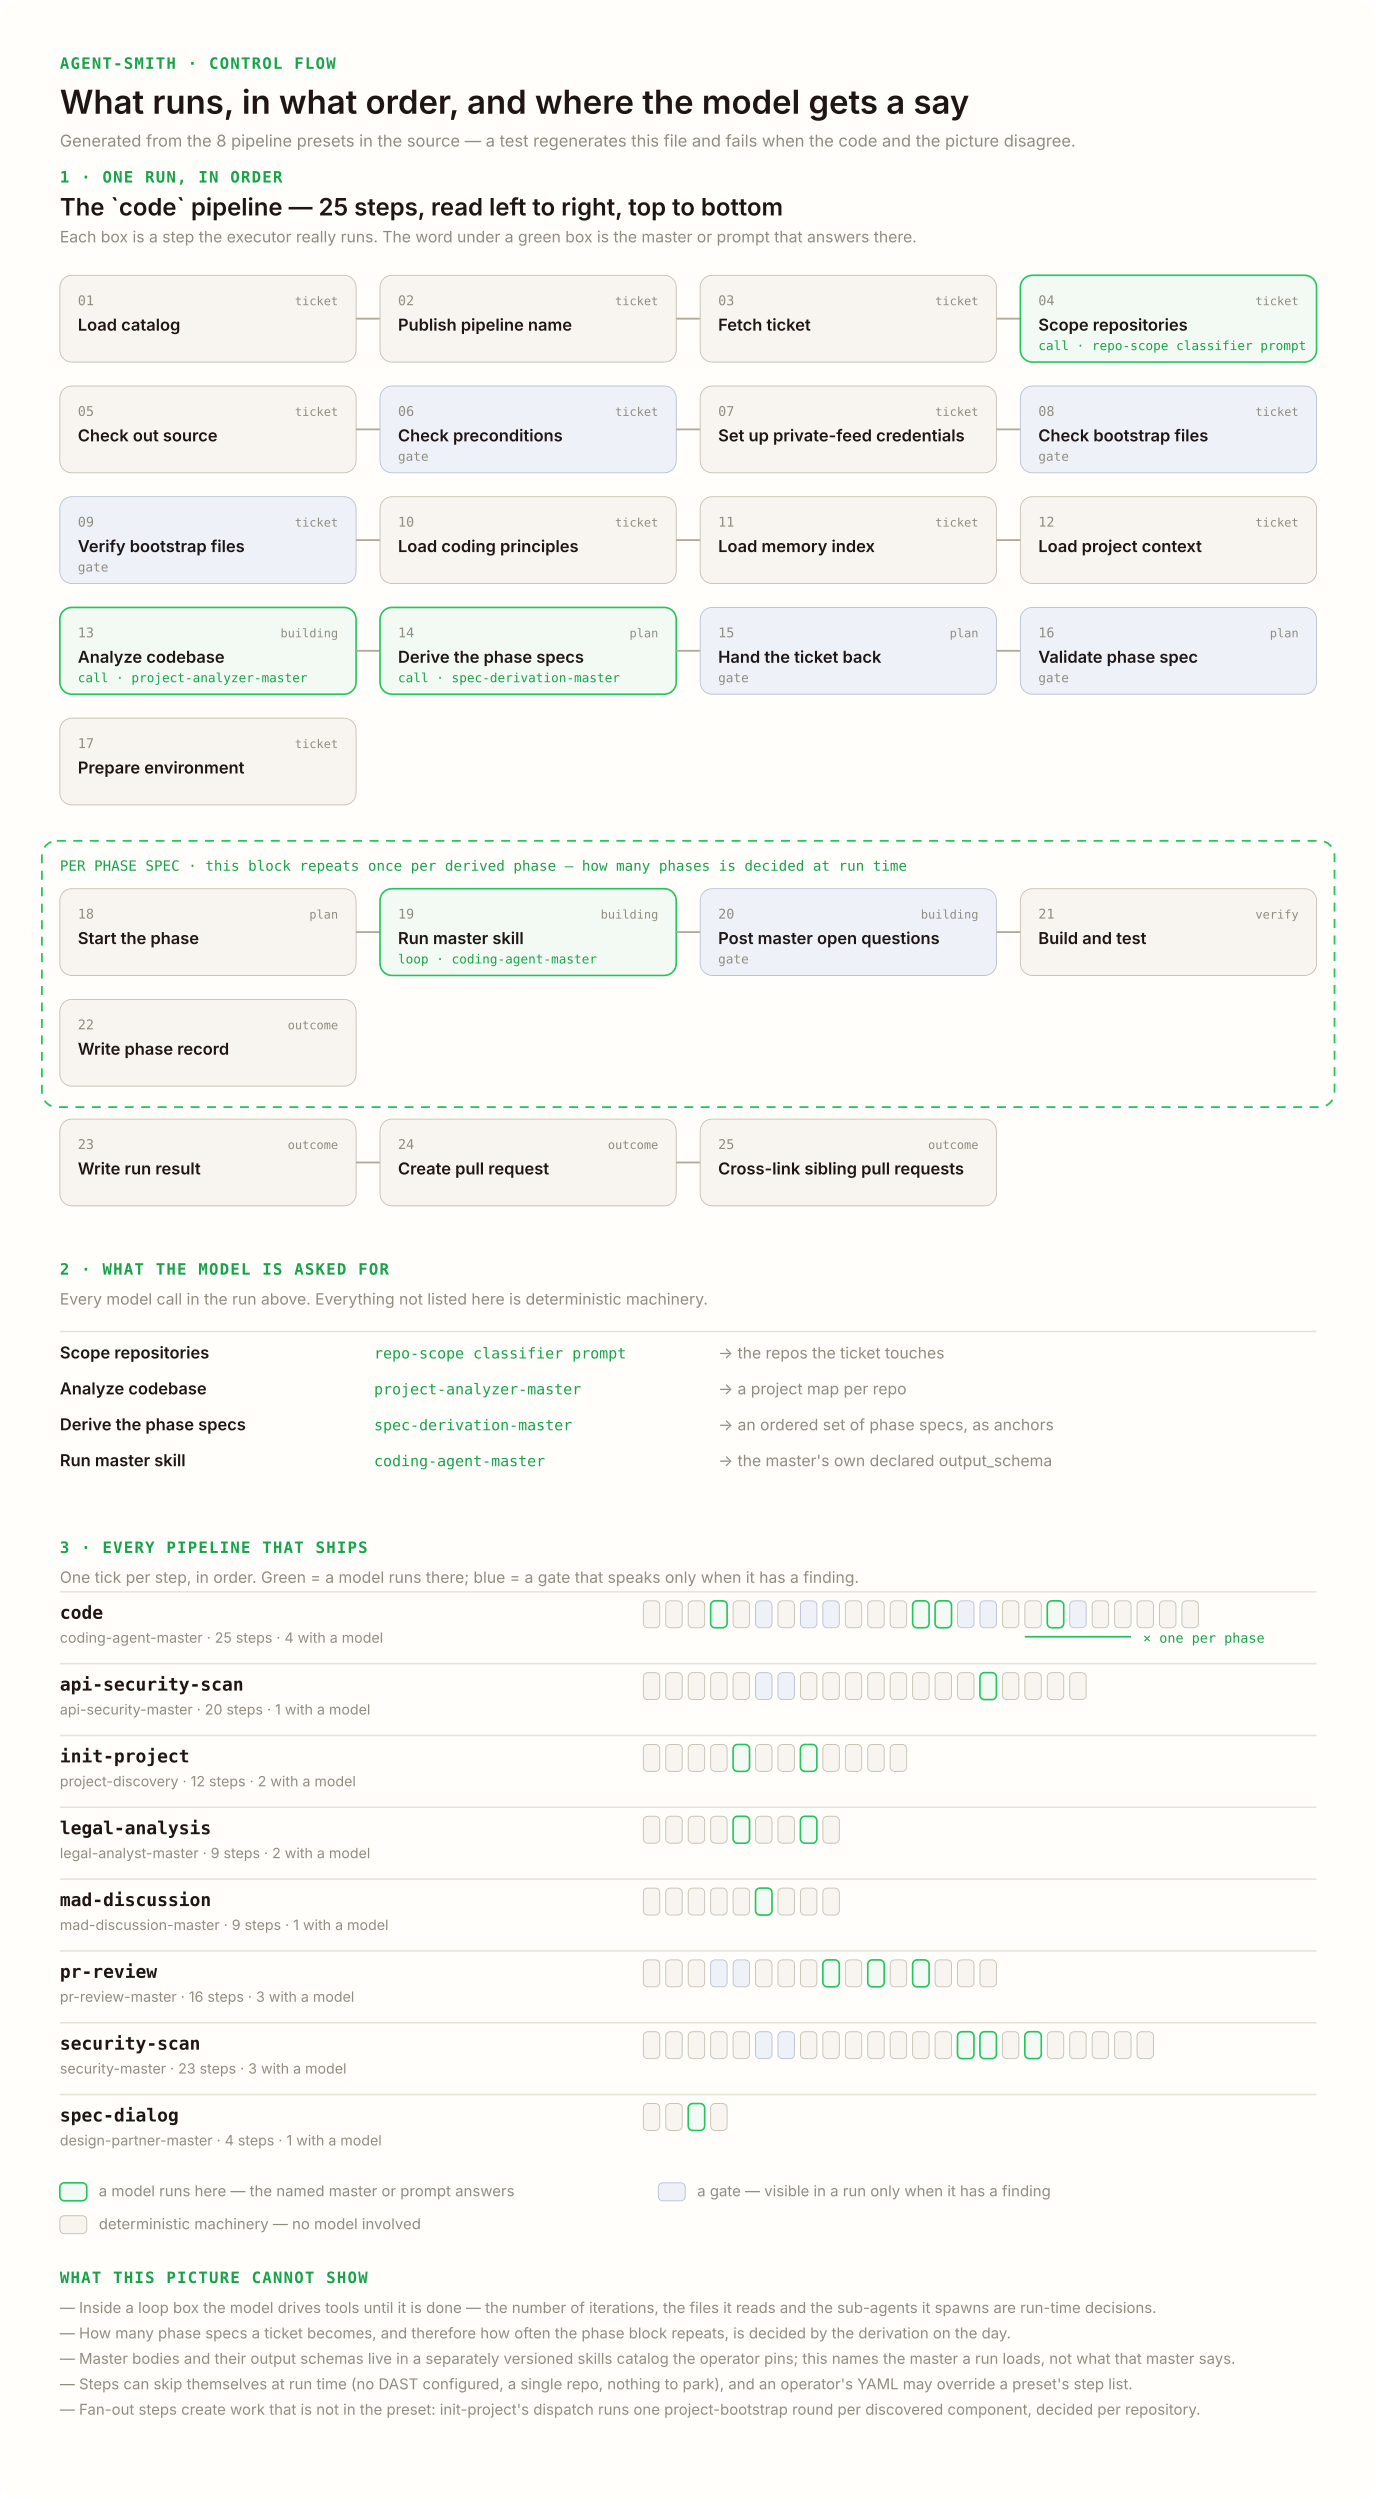
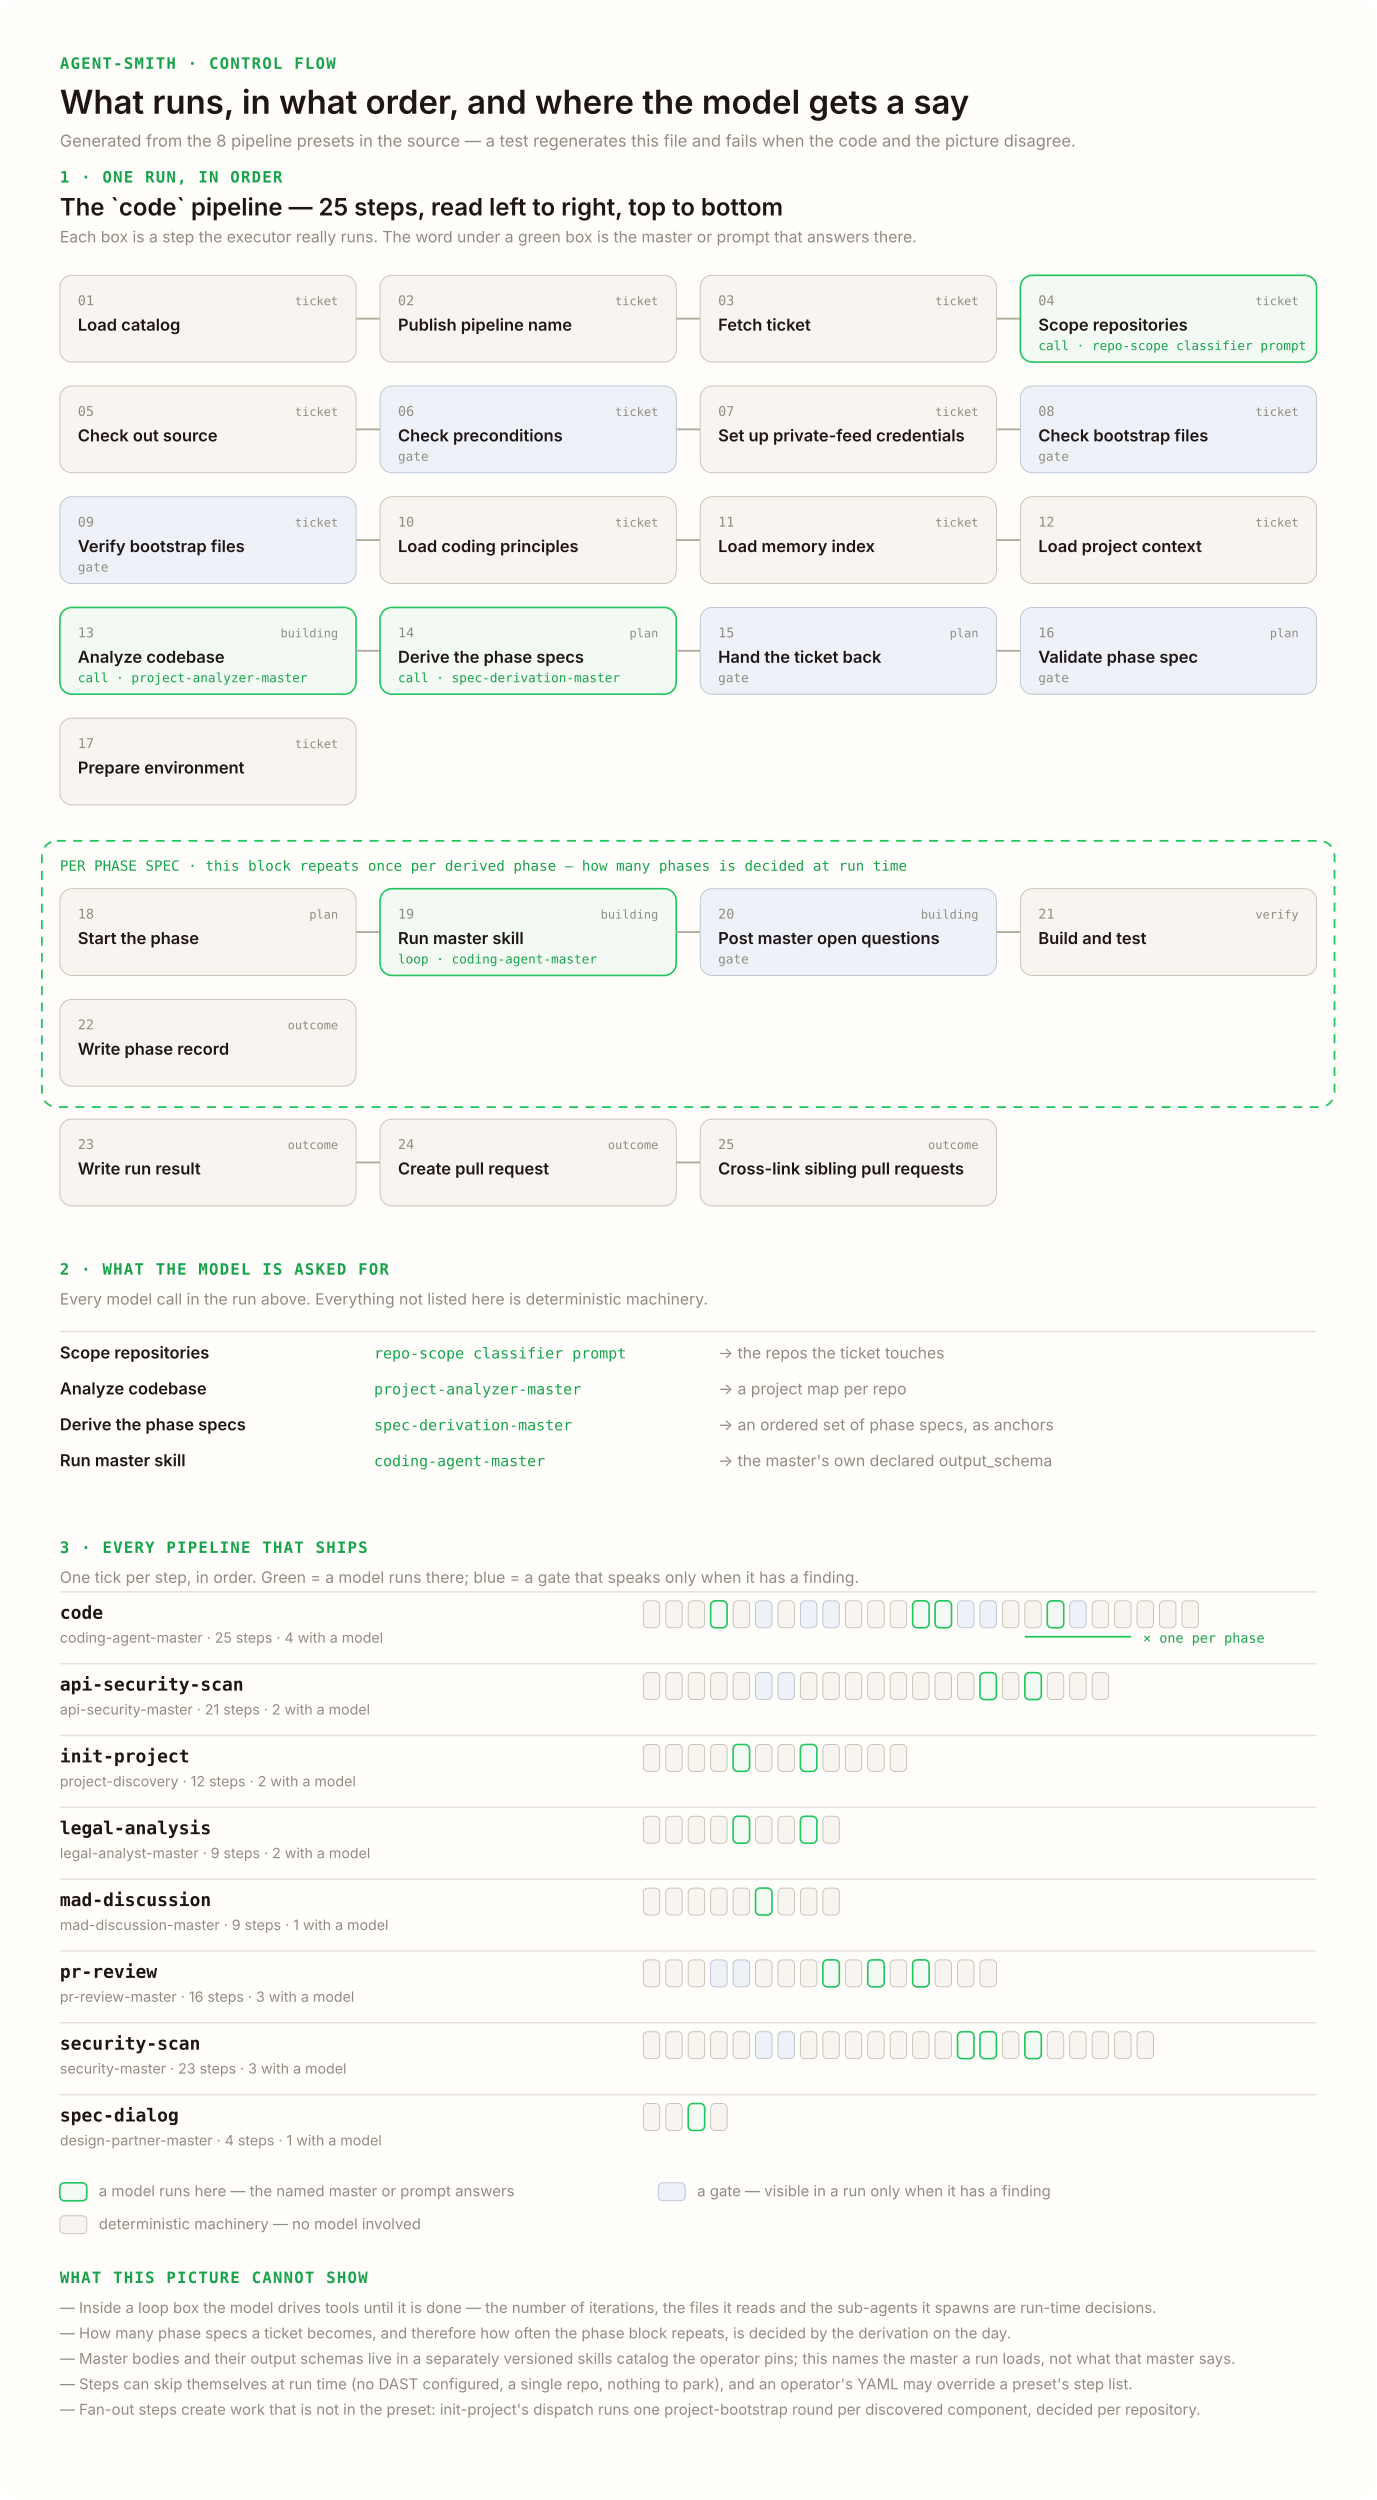
<svg xmlns="http://www.w3.org/2000/svg" viewBox="0 0 920 1671" role="img" aria-labelledby="cf-title cf-desc">
  <style>
    .cf-bg        { fill: #fffefb; }
    .cf-surface   { fill: #f8f4f0; stroke: #c5c0b1; stroke-width: 0.6; }
    .cf-gate      { fill: #eef2f8; stroke: #b7c1d1; stroke-width: 0.6; }
    .cf-model     { fill: #f3faf4; stroke: #22c55e; stroke-width: 1.1; }
    .cf-block     { fill: none;    stroke: #22c55e; stroke-width: 1.2; stroke-dasharray: 6 5; }
    .cf-blockline { stroke: #22c55e; stroke-width: 1.2; }
    .cf-flow      { stroke: #b0a99a; stroke-width: 1.2; }
    .cf-rule      { stroke: #e6e2d8; stroke-width: 1; }
    .cf-text      { fill: #201515; font-family: 'Inter', system-ui, sans-serif; }
    .cf-mute      { fill: #8f8c80; font-family: 'Inter', system-ui, sans-serif; }
    .cf-mono      { fill: #201515; font-family: 'IBM Plex Mono', ui-monospace, monospace; }
    .cf-mono-mute { fill: #8f8c80; font-family: 'IBM Plex Mono', ui-monospace, monospace; }
    .cf-accent    { fill: #16a34a; font-family: 'IBM Plex Mono', ui-monospace, monospace; }
    .cf-tag       { fill: #16a34a; font-family: 'IBM Plex Mono', ui-monospace, monospace; letter-spacing: 0.8px; }
  </style>
  <rect width="920" height="1671" rx="14" class="cf-bg" />
  <text x="40" y="46" class="cf-tag" font-size="10.5" font-weight="600" text-anchor="start">AGENT-SMITH · CONTROL FLOW</text>
  <text x="40" y="76" class="cf-text" font-size="22" font-weight="600" text-anchor="start">What runs, in what order, and where the model gets a say</text>
  <text x="40" y="98" class="cf-mute" font-size="11" font-weight="400" text-anchor="start">Generated from the 8 pipeline presets in the source — a test regenerates this file and fails when the code and the picture disagree.</text>
  <text x="40" y="122" class="cf-tag" font-size="10.5" font-weight="600" text-anchor="start">1 · ONE RUN, IN ORDER</text>
  <text x="40" y="144" class="cf-text" font-size="16" font-weight="600" text-anchor="start">The `code` pipeline — 25 steps, read left to right, top to bottom</text>
  <text x="40" y="162" class="cf-mute" font-size="10.5" font-weight="400" text-anchor="start">Each box is a step the executor really runs. The word under a green box is the master or prompt that answers there.</text>
  <rect x="40" y="184" width="198" height="58" rx="8" class="cf-surface" />
  <text x="52" y="204" class="cf-mono-mute" font-size="9" font-weight="400" text-anchor="start">01</text>
  <text x="226" y="204" class="cf-mono-mute" font-size="8" font-weight="400" text-anchor="end">ticket</text>
  <text x="52" y="221" class="cf-text" font-size="11" font-weight="600" text-anchor="start">Load catalog</text>
  <line x1="238" y1="213" x2="254" y2="213" class="cf-flow" />
  <rect x="254" y="184" width="198" height="58" rx="8" class="cf-surface" />
  <text x="266" y="204" class="cf-mono-mute" font-size="9" font-weight="400" text-anchor="start">02</text>
  <text x="440" y="204" class="cf-mono-mute" font-size="8" font-weight="400" text-anchor="end">ticket</text>
  <text x="266" y="221" class="cf-text" font-size="11" font-weight="600" text-anchor="start">Publish pipeline name</text>
  <line x1="452" y1="213" x2="468" y2="213" class="cf-flow" />
  <rect x="468" y="184" width="198" height="58" rx="8" class="cf-surface" />
  <text x="480" y="204" class="cf-mono-mute" font-size="9" font-weight="400" text-anchor="start">03</text>
  <text x="654" y="204" class="cf-mono-mute" font-size="8" font-weight="400" text-anchor="end">ticket</text>
  <text x="480" y="221" class="cf-text" font-size="11" font-weight="600" text-anchor="start">Fetch ticket</text>
  <line x1="666" y1="213" x2="682" y2="213" class="cf-flow" />
  <rect x="682" y="184" width="198" height="58" rx="8" class="cf-model" />
  <text x="694" y="204" class="cf-mono-mute" font-size="9" font-weight="400" text-anchor="start">04</text>
  <text x="868" y="204" class="cf-mono-mute" font-size="8" font-weight="400" text-anchor="end">ticket</text>
  <text x="694" y="221" class="cf-text" font-size="11" font-weight="600" text-anchor="start">Scope repositories</text>
  <text x="694" y="234" class="cf-accent" font-size="8.5" font-weight="400" text-anchor="start">call · repo-scope classifier prompt</text>
  <rect x="40" y="258" width="198" height="58" rx="8" class="cf-surface" />
  <text x="52" y="278" class="cf-mono-mute" font-size="9" font-weight="400" text-anchor="start">05</text>
  <text x="226" y="278" class="cf-mono-mute" font-size="8" font-weight="400" text-anchor="end">ticket</text>
  <text x="52" y="295" class="cf-text" font-size="11" font-weight="600" text-anchor="start">Check out source</text>
  <line x1="238" y1="287" x2="254" y2="287" class="cf-flow" />
  <rect x="254" y="258" width="198" height="58" rx="8" class="cf-gate" />
  <text x="266" y="278" class="cf-mono-mute" font-size="9" font-weight="400" text-anchor="start">06</text>
  <text x="440" y="278" class="cf-mono-mute" font-size="8" font-weight="400" text-anchor="end">ticket</text>
  <text x="266" y="295" class="cf-text" font-size="11" font-weight="600" text-anchor="start">Check preconditions</text>
  <text x="266" y="308" class="cf-mono-mute" font-size="8.5" font-weight="400" text-anchor="start">gate</text>
  <line x1="452" y1="287" x2="468" y2="287" class="cf-flow" />
  <rect x="468" y="258" width="198" height="58" rx="8" class="cf-surface" />
  <text x="480" y="278" class="cf-mono-mute" font-size="9" font-weight="400" text-anchor="start">07</text>
  <text x="654" y="278" class="cf-mono-mute" font-size="8" font-weight="400" text-anchor="end">ticket</text>
  <text x="480" y="295" class="cf-text" font-size="11" font-weight="600" text-anchor="start">Set up private-feed credentials</text>
  <line x1="666" y1="287" x2="682" y2="287" class="cf-flow" />
  <rect x="682" y="258" width="198" height="58" rx="8" class="cf-gate" />
  <text x="694" y="278" class="cf-mono-mute" font-size="9" font-weight="400" text-anchor="start">08</text>
  <text x="868" y="278" class="cf-mono-mute" font-size="8" font-weight="400" text-anchor="end">ticket</text>
  <text x="694" y="295" class="cf-text" font-size="11" font-weight="600" text-anchor="start">Check bootstrap files</text>
  <text x="694" y="308" class="cf-mono-mute" font-size="8.5" font-weight="400" text-anchor="start">gate</text>
  <rect x="40" y="332" width="198" height="58" rx="8" class="cf-gate" />
  <text x="52" y="352" class="cf-mono-mute" font-size="9" font-weight="400" text-anchor="start">09</text>
  <text x="226" y="352" class="cf-mono-mute" font-size="8" font-weight="400" text-anchor="end">ticket</text>
  <text x="52" y="369" class="cf-text" font-size="11" font-weight="600" text-anchor="start">Verify bootstrap files</text>
  <text x="52" y="382" class="cf-mono-mute" font-size="8.5" font-weight="400" text-anchor="start">gate</text>
  <line x1="238" y1="361" x2="254" y2="361" class="cf-flow" />
  <rect x="254" y="332" width="198" height="58" rx="8" class="cf-surface" />
  <text x="266" y="352" class="cf-mono-mute" font-size="9" font-weight="400" text-anchor="start">10</text>
  <text x="440" y="352" class="cf-mono-mute" font-size="8" font-weight="400" text-anchor="end">ticket</text>
  <text x="266" y="369" class="cf-text" font-size="11" font-weight="600" text-anchor="start">Load coding principles</text>
  <line x1="452" y1="361" x2="468" y2="361" class="cf-flow" />
  <rect x="468" y="332" width="198" height="58" rx="8" class="cf-surface" />
  <text x="480" y="352" class="cf-mono-mute" font-size="9" font-weight="400" text-anchor="start">11</text>
  <text x="654" y="352" class="cf-mono-mute" font-size="8" font-weight="400" text-anchor="end">ticket</text>
  <text x="480" y="369" class="cf-text" font-size="11" font-weight="600" text-anchor="start">Load memory index</text>
  <line x1="666" y1="361" x2="682" y2="361" class="cf-flow" />
  <rect x="682" y="332" width="198" height="58" rx="8" class="cf-surface" />
  <text x="694" y="352" class="cf-mono-mute" font-size="9" font-weight="400" text-anchor="start">12</text>
  <text x="868" y="352" class="cf-mono-mute" font-size="8" font-weight="400" text-anchor="end">ticket</text>
  <text x="694" y="369" class="cf-text" font-size="11" font-weight="600" text-anchor="start">Load project context</text>
  <rect x="40" y="406" width="198" height="58" rx="8" class="cf-model" />
  <text x="52" y="426" class="cf-mono-mute" font-size="9" font-weight="400" text-anchor="start">13</text>
  <text x="226" y="426" class="cf-mono-mute" font-size="8" font-weight="400" text-anchor="end">building</text>
  <text x="52" y="443" class="cf-text" font-size="11" font-weight="600" text-anchor="start">Analyze codebase</text>
  <text x="52" y="456" class="cf-accent" font-size="8.5" font-weight="400" text-anchor="start">call · project-analyzer-master</text>
  <line x1="238" y1="435" x2="254" y2="435" class="cf-flow" />
  <rect x="254" y="406" width="198" height="58" rx="8" class="cf-model" />
  <text x="266" y="426" class="cf-mono-mute" font-size="9" font-weight="400" text-anchor="start">14</text>
  <text x="440" y="426" class="cf-mono-mute" font-size="8" font-weight="400" text-anchor="end">plan</text>
  <text x="266" y="443" class="cf-text" font-size="11" font-weight="600" text-anchor="start">Derive the phase specs</text>
  <text x="266" y="456" class="cf-accent" font-size="8.5" font-weight="400" text-anchor="start">call · spec-derivation-master</text>
  <line x1="452" y1="435" x2="468" y2="435" class="cf-flow" />
  <rect x="468" y="406" width="198" height="58" rx="8" class="cf-gate" />
  <text x="480" y="426" class="cf-mono-mute" font-size="9" font-weight="400" text-anchor="start">15</text>
  <text x="654" y="426" class="cf-mono-mute" font-size="8" font-weight="400" text-anchor="end">plan</text>
  <text x="480" y="443" class="cf-text" font-size="11" font-weight="600" text-anchor="start">Hand the ticket back</text>
  <text x="480" y="456" class="cf-mono-mute" font-size="8.5" font-weight="400" text-anchor="start">gate</text>
  <line x1="666" y1="435" x2="682" y2="435" class="cf-flow" />
  <rect x="682" y="406" width="198" height="58" rx="8" class="cf-gate" />
  <text x="694" y="426" class="cf-mono-mute" font-size="9" font-weight="400" text-anchor="start">16</text>
  <text x="868" y="426" class="cf-mono-mute" font-size="8" font-weight="400" text-anchor="end">plan</text>
  <text x="694" y="443" class="cf-text" font-size="11" font-weight="600" text-anchor="start">Validate phase spec</text>
  <text x="694" y="456" class="cf-mono-mute" font-size="8.5" font-weight="400" text-anchor="start">gate</text>
  <rect x="40" y="480" width="198" height="58" rx="8" class="cf-surface" />
  <text x="52" y="500" class="cf-mono-mute" font-size="9" font-weight="400" text-anchor="start">17</text>
  <text x="226" y="500" class="cf-mono-mute" font-size="8" font-weight="400" text-anchor="end">ticket</text>
  <text x="52" y="517" class="cf-text" font-size="11" font-weight="600" text-anchor="start">Prepare environment</text>
  <rect x="28" y="562" width="864" height="178" rx="10" class="cf-block" />
  <text x="40" y="582" class="cf-accent" font-size="9.5" font-weight="400" text-anchor="start">PER PHASE SPEC · this block repeats once per derived phase — how many phases is decided at run time</text>
  <rect x="40" y="594" width="198" height="58" rx="8" class="cf-surface" />
  <text x="52" y="614" class="cf-mono-mute" font-size="9" font-weight="400" text-anchor="start">18</text>
  <text x="226" y="614" class="cf-mono-mute" font-size="8" font-weight="400" text-anchor="end">plan</text>
  <text x="52" y="631" class="cf-text" font-size="11" font-weight="600" text-anchor="start">Start the phase</text>
  <line x1="238" y1="623" x2="254" y2="623" class="cf-flow" />
  <rect x="254" y="594" width="198" height="58" rx="8" class="cf-model" />
  <text x="266" y="614" class="cf-mono-mute" font-size="9" font-weight="400" text-anchor="start">19</text>
  <text x="440" y="614" class="cf-mono-mute" font-size="8" font-weight="400" text-anchor="end">building</text>
  <text x="266" y="631" class="cf-text" font-size="11" font-weight="600" text-anchor="start">Run master skill</text>
  <text x="266" y="644" class="cf-accent" font-size="8.5" font-weight="400" text-anchor="start">loop · coding-agent-master</text>
  <line x1="452" y1="623" x2="468" y2="623" class="cf-flow" />
  <rect x="468" y="594" width="198" height="58" rx="8" class="cf-gate" />
  <text x="480" y="614" class="cf-mono-mute" font-size="9" font-weight="400" text-anchor="start">20</text>
  <text x="654" y="614" class="cf-mono-mute" font-size="8" font-weight="400" text-anchor="end">building</text>
  <text x="480" y="631" class="cf-text" font-size="11" font-weight="600" text-anchor="start">Post master open questions</text>
  <text x="480" y="644" class="cf-mono-mute" font-size="8.5" font-weight="400" text-anchor="start">gate</text>
  <line x1="666" y1="623" x2="682" y2="623" class="cf-flow" />
  <rect x="682" y="594" width="198" height="58" rx="8" class="cf-surface" />
  <text x="694" y="614" class="cf-mono-mute" font-size="9" font-weight="400" text-anchor="start">21</text>
  <text x="868" y="614" class="cf-mono-mute" font-size="8" font-weight="400" text-anchor="end">verify</text>
  <text x="694" y="631" class="cf-text" font-size="11" font-weight="600" text-anchor="start">Build and test</text>
  <rect x="40" y="668" width="198" height="58" rx="8" class="cf-surface" />
  <text x="52" y="688" class="cf-mono-mute" font-size="9" font-weight="400" text-anchor="start">22</text>
  <text x="226" y="688" class="cf-mono-mute" font-size="8" font-weight="400" text-anchor="end">outcome</text>
  <text x="52" y="705" class="cf-text" font-size="11" font-weight="600" text-anchor="start">Write phase record</text>
  <rect x="40" y="748" width="198" height="58" rx="8" class="cf-surface" />
  <text x="52" y="768" class="cf-mono-mute" font-size="9" font-weight="400" text-anchor="start">23</text>
  <text x="226" y="768" class="cf-mono-mute" font-size="8" font-weight="400" text-anchor="end">outcome</text>
  <text x="52" y="785" class="cf-text" font-size="11" font-weight="600" text-anchor="start">Write run result</text>
  <line x1="238" y1="777" x2="254" y2="777" class="cf-flow" />
  <rect x="254" y="748" width="198" height="58" rx="8" class="cf-surface" />
  <text x="266" y="768" class="cf-mono-mute" font-size="9" font-weight="400" text-anchor="start">24</text>
  <text x="440" y="768" class="cf-mono-mute" font-size="8" font-weight="400" text-anchor="end">outcome</text>
  <text x="266" y="785" class="cf-text" font-size="11" font-weight="600" text-anchor="start">Create pull request</text>
  <line x1="452" y1="777" x2="468" y2="777" class="cf-flow" />
  <rect x="468" y="748" width="198" height="58" rx="8" class="cf-surface" />
  <text x="480" y="768" class="cf-mono-mute" font-size="9" font-weight="400" text-anchor="start">25</text>
  <text x="654" y="768" class="cf-mono-mute" font-size="8" font-weight="400" text-anchor="end">outcome</text>
  <text x="480" y="785" class="cf-text" font-size="11" font-weight="600" text-anchor="start">Cross-link sibling pull requests</text>
  <text x="40" y="852" class="cf-tag" font-size="10.5" font-weight="600" text-anchor="start">2 · WHAT THE MODEL IS ASKED FOR</text>
  <text x="40" y="872" class="cf-mute" font-size="10.5" font-weight="400" text-anchor="start">Every model call in the run above. Everything not listed here is deterministic machinery.</text>
  <line x1="40" y1="890" x2="880" y2="890" class="cf-rule" />
  <text x="40" y="908" class="cf-text" font-size="11" font-weight="600" text-anchor="start">Scope repositories</text>
  <text x="250" y="908" class="cf-accent" font-size="10" font-weight="400" text-anchor="start">repo-scope classifier prompt</text>
  <text x="480" y="908" class="cf-mute" font-size="10.5" font-weight="400" text-anchor="start">→ the repos the ticket touches</text>
  <text x="40" y="932" class="cf-text" font-size="11" font-weight="600" text-anchor="start">Analyze codebase</text>
  <text x="250" y="932" class="cf-accent" font-size="10" font-weight="400" text-anchor="start">project-analyzer-master</text>
  <text x="480" y="932" class="cf-mute" font-size="10.5" font-weight="400" text-anchor="start">→ a project map per repo</text>
  <text x="40" y="956" class="cf-text" font-size="11" font-weight="600" text-anchor="start">Derive the phase specs</text>
  <text x="250" y="956" class="cf-accent" font-size="10" font-weight="400" text-anchor="start">spec-derivation-master</text>
  <text x="480" y="956" class="cf-mute" font-size="10.5" font-weight="400" text-anchor="start">→ an ordered set of phase specs, as anchors</text>
  <text x="40" y="980" class="cf-text" font-size="11" font-weight="600" text-anchor="start">Run master skill</text>
  <text x="250" y="980" class="cf-accent" font-size="10" font-weight="400" text-anchor="start">coding-agent-master</text>
  <text x="480" y="980" class="cf-mute" font-size="10.5" font-weight="400" text-anchor="start">→ the master's own declared output_schema</text>
  <text x="40" y="1038" class="cf-tag" font-size="10.5" font-weight="600" text-anchor="start">3 · EVERY PIPELINE THAT SHIPS</text>
  <text x="40" y="1058" class="cf-mute" font-size="10.5" font-weight="400" text-anchor="start">One tick per step, in order. Green = a model runs there; blue = a gate that speaks only when it has a finding.</text>
  <line x1="40" y1="1064" x2="880" y2="1064" class="cf-rule" />
  <text x="40" y="1082" class="cf-mono" font-size="12" font-weight="600" text-anchor="start">code</text>
  <text x="40" y="1098" class="cf-mute" font-size="9.5" font-weight="400" text-anchor="start">coding-agent-master · 25 steps · 4 with a model</text>
  <rect x="430" y="1070" width="11" height="18" rx="3" class="cf-surface" />
  <rect x="445" y="1070" width="11" height="18" rx="3" class="cf-surface" />
  <rect x="460" y="1070" width="11" height="18" rx="3" class="cf-surface" />
  <rect x="475" y="1070" width="11" height="18" rx="3" class="cf-model" />
  <rect x="490" y="1070" width="11" height="18" rx="3" class="cf-surface" />
  <rect x="505" y="1070" width="11" height="18" rx="3" class="cf-gate" />
  <rect x="520" y="1070" width="11" height="18" rx="3" class="cf-surface" />
  <rect x="535" y="1070" width="11" height="18" rx="3" class="cf-gate" />
  <rect x="550" y="1070" width="11" height="18" rx="3" class="cf-gate" />
  <rect x="565" y="1070" width="11" height="18" rx="3" class="cf-surface" />
  <rect x="580" y="1070" width="11" height="18" rx="3" class="cf-surface" />
  <rect x="595" y="1070" width="11" height="18" rx="3" class="cf-surface" />
  <rect x="610" y="1070" width="11" height="18" rx="3" class="cf-model" />
  <rect x="625" y="1070" width="11" height="18" rx="3" class="cf-model" />
  <rect x="640" y="1070" width="11" height="18" rx="3" class="cf-gate" />
  <rect x="655" y="1070" width="11" height="18" rx="3" class="cf-gate" />
  <rect x="670" y="1070" width="11" height="18" rx="3" class="cf-surface" />
  <rect x="685" y="1070" width="11" height="18" rx="3" class="cf-surface" />
  <rect x="700" y="1070" width="11" height="18" rx="3" class="cf-model" />
  <rect x="715" y="1070" width="11" height="18" rx="3" class="cf-gate" />
  <rect x="730" y="1070" width="11" height="18" rx="3" class="cf-surface" />
  <rect x="745" y="1070" width="11" height="18" rx="3" class="cf-surface" />
  <rect x="760" y="1070" width="11" height="18" rx="3" class="cf-surface" />
  <rect x="775" y="1070" width="11" height="18" rx="3" class="cf-surface" />
  <rect x="790" y="1070" width="11" height="18" rx="3" class="cf-surface" />
  <line x1="685" y1="1094" x2="756" y2="1094" class="cf-blockline" />
  <text x="764" y="1098" class="cf-accent" font-size="9" font-weight="400" text-anchor="start">× one per phase</text>
  <line x1="40" y1="1112" x2="880" y2="1112" class="cf-rule" />
  <text x="40" y="1130" class="cf-mono" font-size="12" font-weight="600" text-anchor="start">api-security-scan</text>
-   <text x="40" y="1146" class="cf-mute" font-size="9.5" font-weight="400" text-anchor="start">api-security-master · 20 steps · 1 with a model</text>
+   <text x="40" y="1146" class="cf-mute" font-size="9.5" font-weight="400" text-anchor="start">api-security-master · 21 steps · 2 with a model</text>
  <rect x="430" y="1118" width="11" height="18" rx="3" class="cf-surface" />
  <rect x="445" y="1118" width="11" height="18" rx="3" class="cf-surface" />
  <rect x="460" y="1118" width="11" height="18" rx="3" class="cf-surface" />
  <rect x="475" y="1118" width="11" height="18" rx="3" class="cf-surface" />
  <rect x="490" y="1118" width="11" height="18" rx="3" class="cf-surface" />
  <rect x="505" y="1118" width="11" height="18" rx="3" class="cf-gate" />
  <rect x="520" y="1118" width="11" height="18" rx="3" class="cf-gate" />
  <rect x="535" y="1118" width="11" height="18" rx="3" class="cf-surface" />
  <rect x="550" y="1118" width="11" height="18" rx="3" class="cf-surface" />
  <rect x="565" y="1118" width="11" height="18" rx="3" class="cf-surface" />
  <rect x="580" y="1118" width="11" height="18" rx="3" class="cf-surface" />
  <rect x="595" y="1118" width="11" height="18" rx="3" class="cf-surface" />
  <rect x="610" y="1118" width="11" height="18" rx="3" class="cf-surface" />
  <rect x="625" y="1118" width="11" height="18" rx="3" class="cf-surface" />
  <rect x="640" y="1118" width="11" height="18" rx="3" class="cf-surface" />
  <rect x="655" y="1118" width="11" height="18" rx="3" class="cf-model" />
  <rect x="670" y="1118" width="11" height="18" rx="3" class="cf-surface" />
-   <rect x="685" y="1118" width="11" height="18" rx="3" class="cf-surface" />
+   <rect x="685" y="1118" width="11" height="18" rx="3" class="cf-model" />
  <rect x="700" y="1118" width="11" height="18" rx="3" class="cf-surface" />
  <rect x="715" y="1118" width="11" height="18" rx="3" class="cf-surface" />
+   <rect x="730" y="1118" width="11" height="18" rx="3" class="cf-surface" />
  <line x1="40" y1="1160" x2="880" y2="1160" class="cf-rule" />
  <text x="40" y="1178" class="cf-mono" font-size="12" font-weight="600" text-anchor="start">init-project</text>
  <text x="40" y="1194" class="cf-mute" font-size="9.5" font-weight="400" text-anchor="start">project-discovery · 12 steps · 2 with a model</text>
  <rect x="430" y="1166" width="11" height="18" rx="3" class="cf-surface" />
  <rect x="445" y="1166" width="11" height="18" rx="3" class="cf-surface" />
  <rect x="460" y="1166" width="11" height="18" rx="3" class="cf-surface" />
  <rect x="475" y="1166" width="11" height="18" rx="3" class="cf-surface" />
  <rect x="490" y="1166" width="11" height="18" rx="3" class="cf-model" />
  <rect x="505" y="1166" width="11" height="18" rx="3" class="cf-surface" />
  <rect x="520" y="1166" width="11" height="18" rx="3" class="cf-surface" />
  <rect x="535" y="1166" width="11" height="18" rx="3" class="cf-model" />
  <rect x="550" y="1166" width="11" height="18" rx="3" class="cf-surface" />
  <rect x="565" y="1166" width="11" height="18" rx="3" class="cf-surface" />
  <rect x="580" y="1166" width="11" height="18" rx="3" class="cf-surface" />
  <rect x="595" y="1166" width="11" height="18" rx="3" class="cf-surface" />
  <line x1="40" y1="1208" x2="880" y2="1208" class="cf-rule" />
  <text x="40" y="1226" class="cf-mono" font-size="12" font-weight="600" text-anchor="start">legal-analysis</text>
  <text x="40" y="1242" class="cf-mute" font-size="9.5" font-weight="400" text-anchor="start">legal-analyst-master · 9 steps · 2 with a model</text>
  <rect x="430" y="1214" width="11" height="18" rx="3" class="cf-surface" />
  <rect x="445" y="1214" width="11" height="18" rx="3" class="cf-surface" />
  <rect x="460" y="1214" width="11" height="18" rx="3" class="cf-surface" />
  <rect x="475" y="1214" width="11" height="18" rx="3" class="cf-surface" />
  <rect x="490" y="1214" width="11" height="18" rx="3" class="cf-model" />
  <rect x="505" y="1214" width="11" height="18" rx="3" class="cf-surface" />
  <rect x="520" y="1214" width="11" height="18" rx="3" class="cf-surface" />
  <rect x="535" y="1214" width="11" height="18" rx="3" class="cf-model" />
  <rect x="550" y="1214" width="11" height="18" rx="3" class="cf-surface" />
  <line x1="40" y1="1256" x2="880" y2="1256" class="cf-rule" />
  <text x="40" y="1274" class="cf-mono" font-size="12" font-weight="600" text-anchor="start">mad-discussion</text>
  <text x="40" y="1290" class="cf-mute" font-size="9.5" font-weight="400" text-anchor="start">mad-discussion-master · 9 steps · 1 with a model</text>
  <rect x="430" y="1262" width="11" height="18" rx="3" class="cf-surface" />
  <rect x="445" y="1262" width="11" height="18" rx="3" class="cf-surface" />
  <rect x="460" y="1262" width="11" height="18" rx="3" class="cf-surface" />
  <rect x="475" y="1262" width="11" height="18" rx="3" class="cf-surface" />
  <rect x="490" y="1262" width="11" height="18" rx="3" class="cf-surface" />
  <rect x="505" y="1262" width="11" height="18" rx="3" class="cf-model" />
  <rect x="520" y="1262" width="11" height="18" rx="3" class="cf-surface" />
  <rect x="535" y="1262" width="11" height="18" rx="3" class="cf-surface" />
  <rect x="550" y="1262" width="11" height="18" rx="3" class="cf-surface" />
  <line x1="40" y1="1304" x2="880" y2="1304" class="cf-rule" />
  <text x="40" y="1322" class="cf-mono" font-size="12" font-weight="600" text-anchor="start">pr-review</text>
  <text x="40" y="1338" class="cf-mute" font-size="9.5" font-weight="400" text-anchor="start">pr-review-master · 16 steps · 3 with a model</text>
  <rect x="430" y="1310" width="11" height="18" rx="3" class="cf-surface" />
  <rect x="445" y="1310" width="11" height="18" rx="3" class="cf-surface" />
  <rect x="460" y="1310" width="11" height="18" rx="3" class="cf-surface" />
  <rect x="475" y="1310" width="11" height="18" rx="3" class="cf-gate" />
  <rect x="490" y="1310" width="11" height="18" rx="3" class="cf-gate" />
  <rect x="505" y="1310" width="11" height="18" rx="3" class="cf-surface" />
  <rect x="520" y="1310" width="11" height="18" rx="3" class="cf-surface" />
  <rect x="535" y="1310" width="11" height="18" rx="3" class="cf-surface" />
  <rect x="550" y="1310" width="11" height="18" rx="3" class="cf-model" />
  <rect x="565" y="1310" width="11" height="18" rx="3" class="cf-surface" />
  <rect x="580" y="1310" width="11" height="18" rx="3" class="cf-model" />
  <rect x="595" y="1310" width="11" height="18" rx="3" class="cf-surface" />
  <rect x="610" y="1310" width="11" height="18" rx="3" class="cf-model" />
  <rect x="625" y="1310" width="11" height="18" rx="3" class="cf-surface" />
  <rect x="640" y="1310" width="11" height="18" rx="3" class="cf-surface" />
  <rect x="655" y="1310" width="11" height="18" rx="3" class="cf-surface" />
  <line x1="40" y1="1352" x2="880" y2="1352" class="cf-rule" />
  <text x="40" y="1370" class="cf-mono" font-size="12" font-weight="600" text-anchor="start">security-scan</text>
  <text x="40" y="1386" class="cf-mute" font-size="9.5" font-weight="400" text-anchor="start">security-master · 23 steps · 3 with a model</text>
  <rect x="430" y="1358" width="11" height="18" rx="3" class="cf-surface" />
  <rect x="445" y="1358" width="11" height="18" rx="3" class="cf-surface" />
  <rect x="460" y="1358" width="11" height="18" rx="3" class="cf-surface" />
  <rect x="475" y="1358" width="11" height="18" rx="3" class="cf-surface" />
  <rect x="490" y="1358" width="11" height="18" rx="3" class="cf-surface" />
  <rect x="505" y="1358" width="11" height="18" rx="3" class="cf-gate" />
  <rect x="520" y="1358" width="11" height="18" rx="3" class="cf-gate" />
  <rect x="535" y="1358" width="11" height="18" rx="3" class="cf-surface" />
  <rect x="550" y="1358" width="11" height="18" rx="3" class="cf-surface" />
  <rect x="565" y="1358" width="11" height="18" rx="3" class="cf-surface" />
  <rect x="580" y="1358" width="11" height="18" rx="3" class="cf-surface" />
  <rect x="595" y="1358" width="11" height="18" rx="3" class="cf-surface" />
  <rect x="610" y="1358" width="11" height="18" rx="3" class="cf-surface" />
  <rect x="625" y="1358" width="11" height="18" rx="3" class="cf-surface" />
  <rect x="640" y="1358" width="11" height="18" rx="3" class="cf-model" />
  <rect x="655" y="1358" width="11" height="18" rx="3" class="cf-model" />
  <rect x="670" y="1358" width="11" height="18" rx="3" class="cf-surface" />
  <rect x="685" y="1358" width="11" height="18" rx="3" class="cf-model" />
  <rect x="700" y="1358" width="11" height="18" rx="3" class="cf-surface" />
  <rect x="715" y="1358" width="11" height="18" rx="3" class="cf-surface" />
  <rect x="730" y="1358" width="11" height="18" rx="3" class="cf-surface" />
  <rect x="745" y="1358" width="11" height="18" rx="3" class="cf-surface" />
  <rect x="760" y="1358" width="11" height="18" rx="3" class="cf-surface" />
  <line x1="40" y1="1400" x2="880" y2="1400" class="cf-rule" />
  <text x="40" y="1418" class="cf-mono" font-size="12" font-weight="600" text-anchor="start">spec-dialog</text>
  <text x="40" y="1434" class="cf-mute" font-size="9.5" font-weight="400" text-anchor="start">design-partner-master · 4 steps · 1 with a model</text>
  <rect x="430" y="1406" width="11" height="18" rx="3" class="cf-surface" />
  <rect x="445" y="1406" width="11" height="18" rx="3" class="cf-surface" />
  <rect x="460" y="1406" width="11" height="18" rx="3" class="cf-model" />
  <rect x="475" y="1406" width="11" height="18" rx="3" class="cf-surface" />
  <rect x="40" y="1459" width="18" height="12" rx="3" class="cf-model" />
  <text x="66" y="1468" class="cf-mute" font-size="10" font-weight="400" text-anchor="start">a model runs here — the named master or prompt answers</text>
  <rect x="440" y="1459" width="18" height="12" rx="3" class="cf-gate" />
  <text x="466" y="1468" class="cf-mute" font-size="10" font-weight="400" text-anchor="start">a gate — visible in a run only when it has a finding</text>
  <rect x="40" y="1481" width="18" height="12" rx="3" class="cf-surface" />
  <text x="66" y="1490" class="cf-mute" font-size="10" font-weight="400" text-anchor="start">deterministic machinery — no model involved</text>
  <text x="40" y="1526" class="cf-tag" font-size="10.5" font-weight="600" text-anchor="start">WHAT THIS PICTURE CANNOT SHOW</text>
  <text x="40" y="1546" class="cf-mute" font-size="10" font-weight="400" text-anchor="start">— Inside a loop box the model drives tools until it is done — the number of iterations, the files it reads and the sub-agents it spawns are run-time decisions.</text>
  <text x="40" y="1563" class="cf-mute" font-size="10" font-weight="400" text-anchor="start">— How many phase specs a ticket becomes, and therefore how often the phase block repeats, is decided by the derivation on the day.</text>
  <text x="40" y="1580" class="cf-mute" font-size="10" font-weight="400" text-anchor="start">— Master bodies and their output schemas live in a separately versioned skills catalog the operator pins; this names the master a run loads, not what that master says.</text>
  <text x="40" y="1597" class="cf-mute" font-size="10" font-weight="400" text-anchor="start">— Steps can skip themselves at run time (no DAST configured, a single repo, nothing to park), and an operator's YAML may override a preset's step list.</text>
  <text x="40" y="1614" class="cf-mute" font-size="10" font-weight="400" text-anchor="start">— Fan-out steps create work that is not in the preset: init-project's dispatch runs one project-bootstrap round per discovered component, decided per repository.</text>
</svg>
